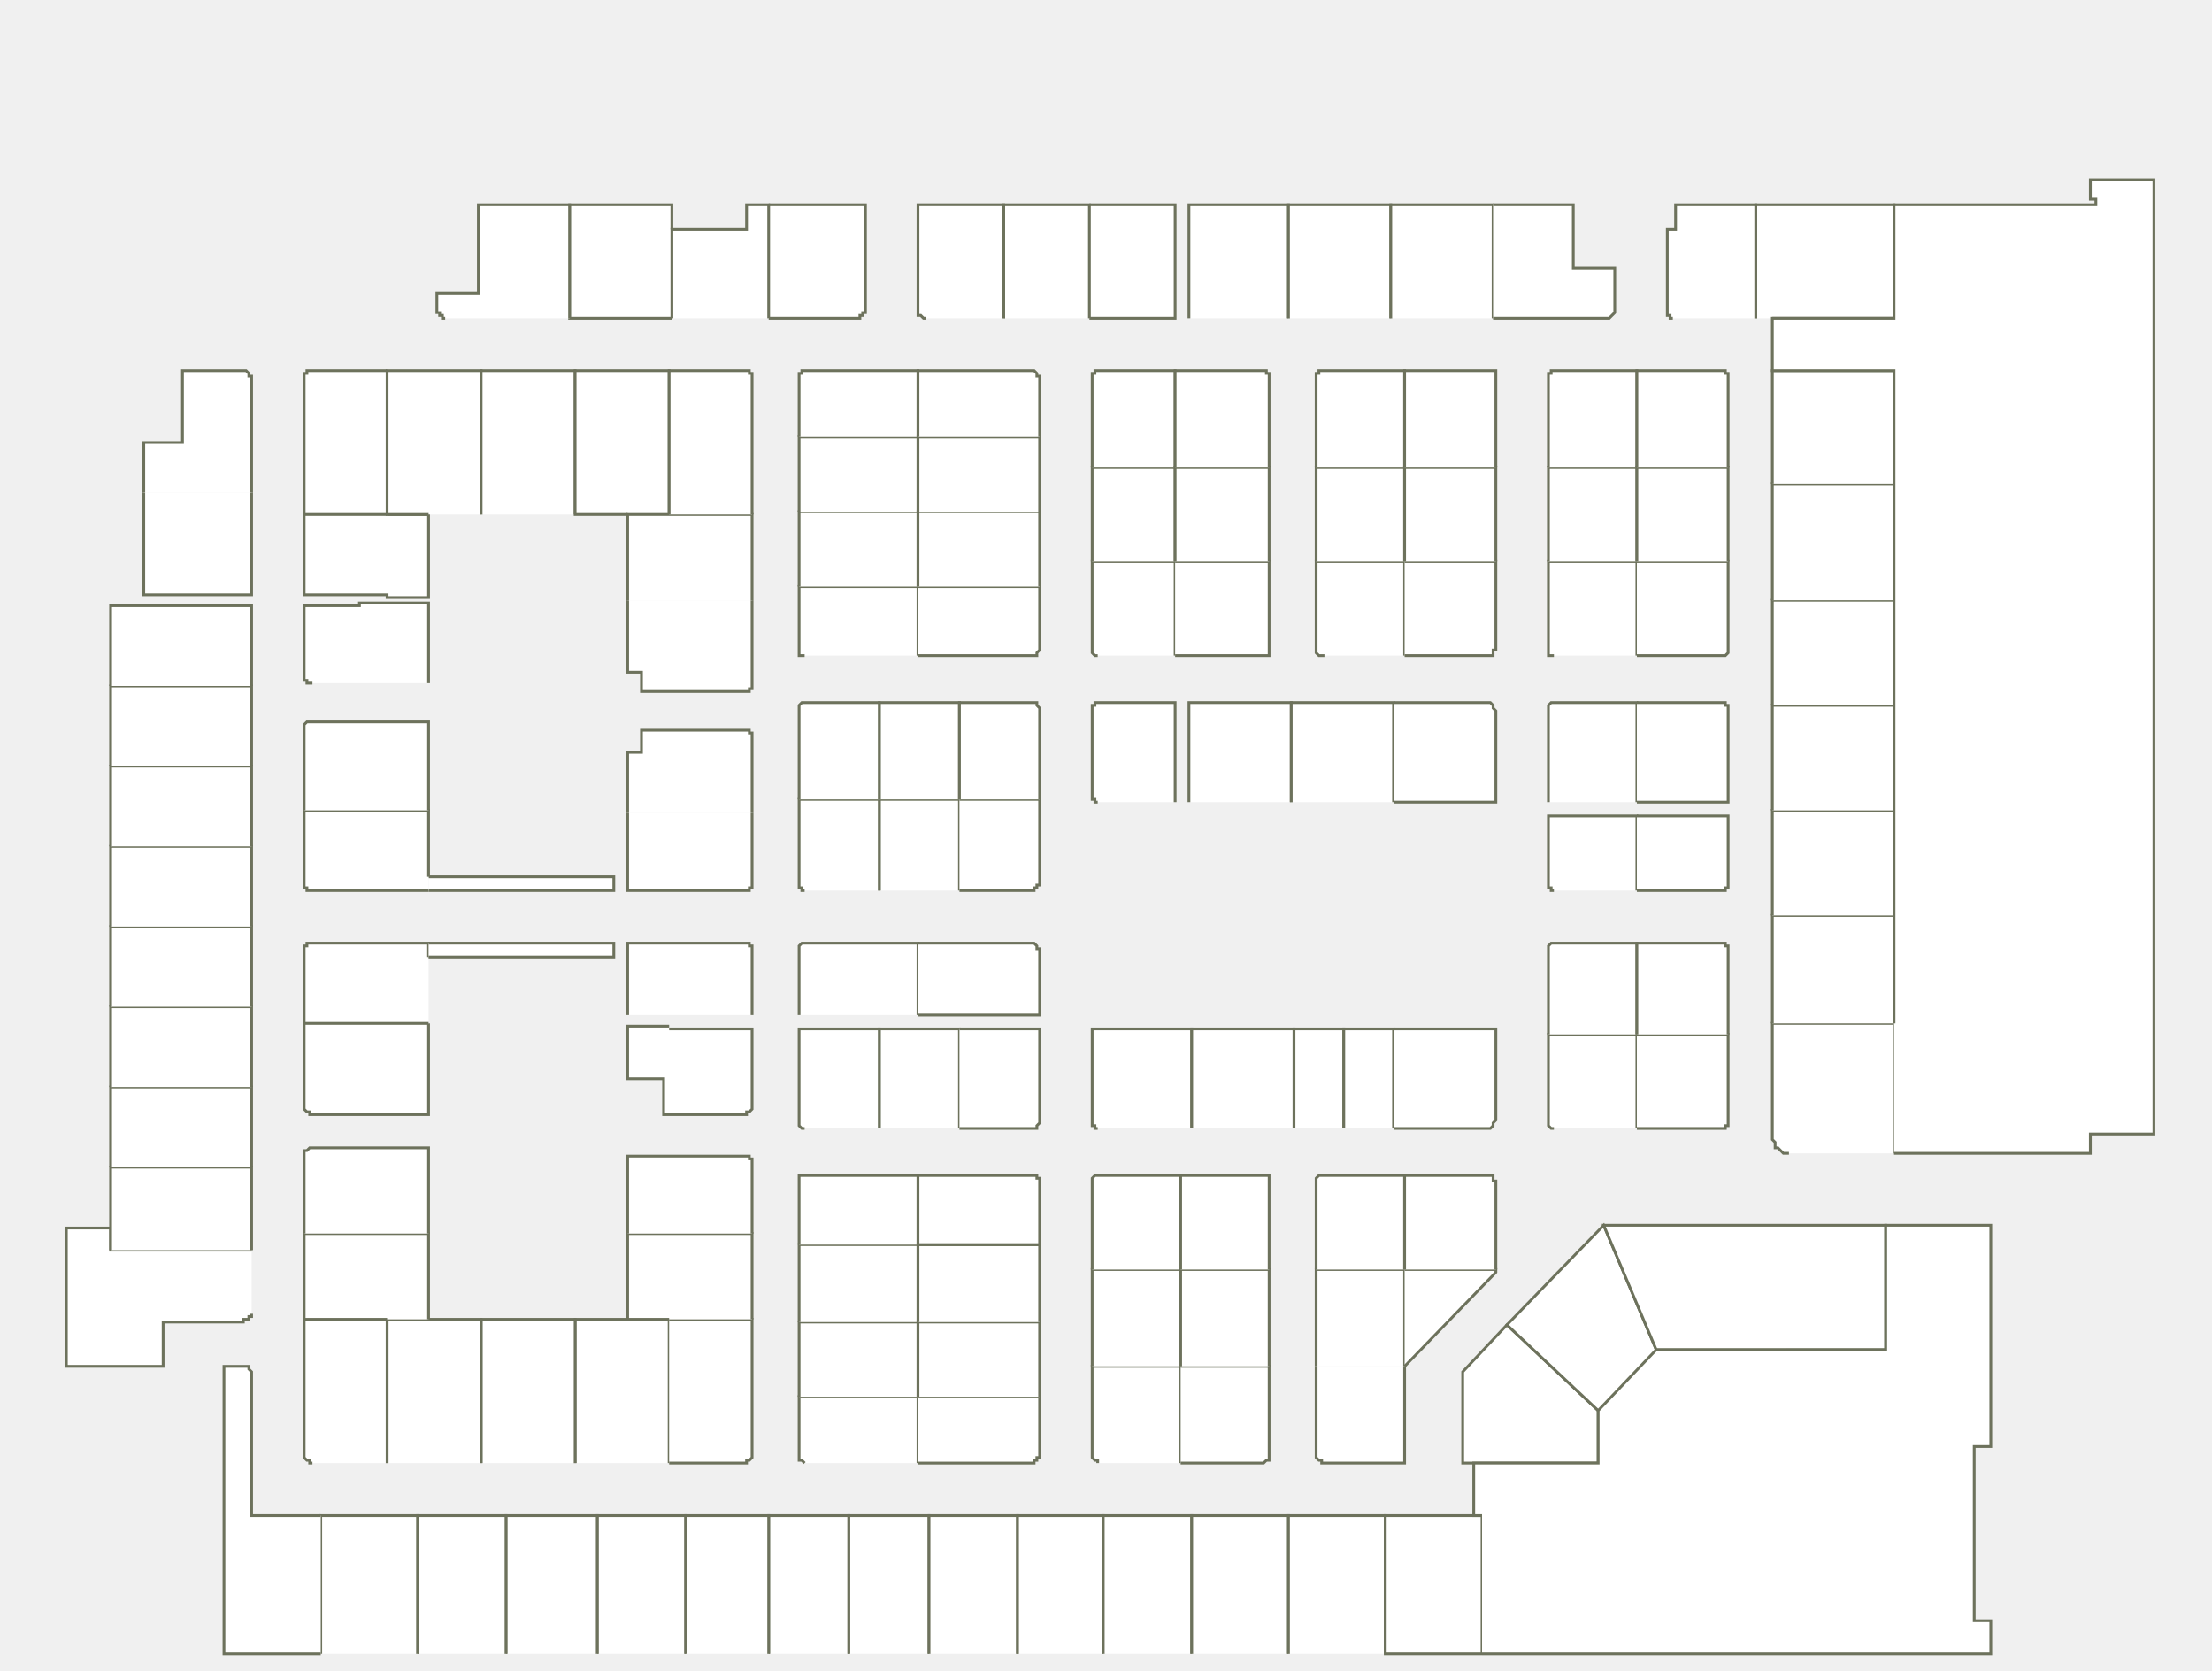
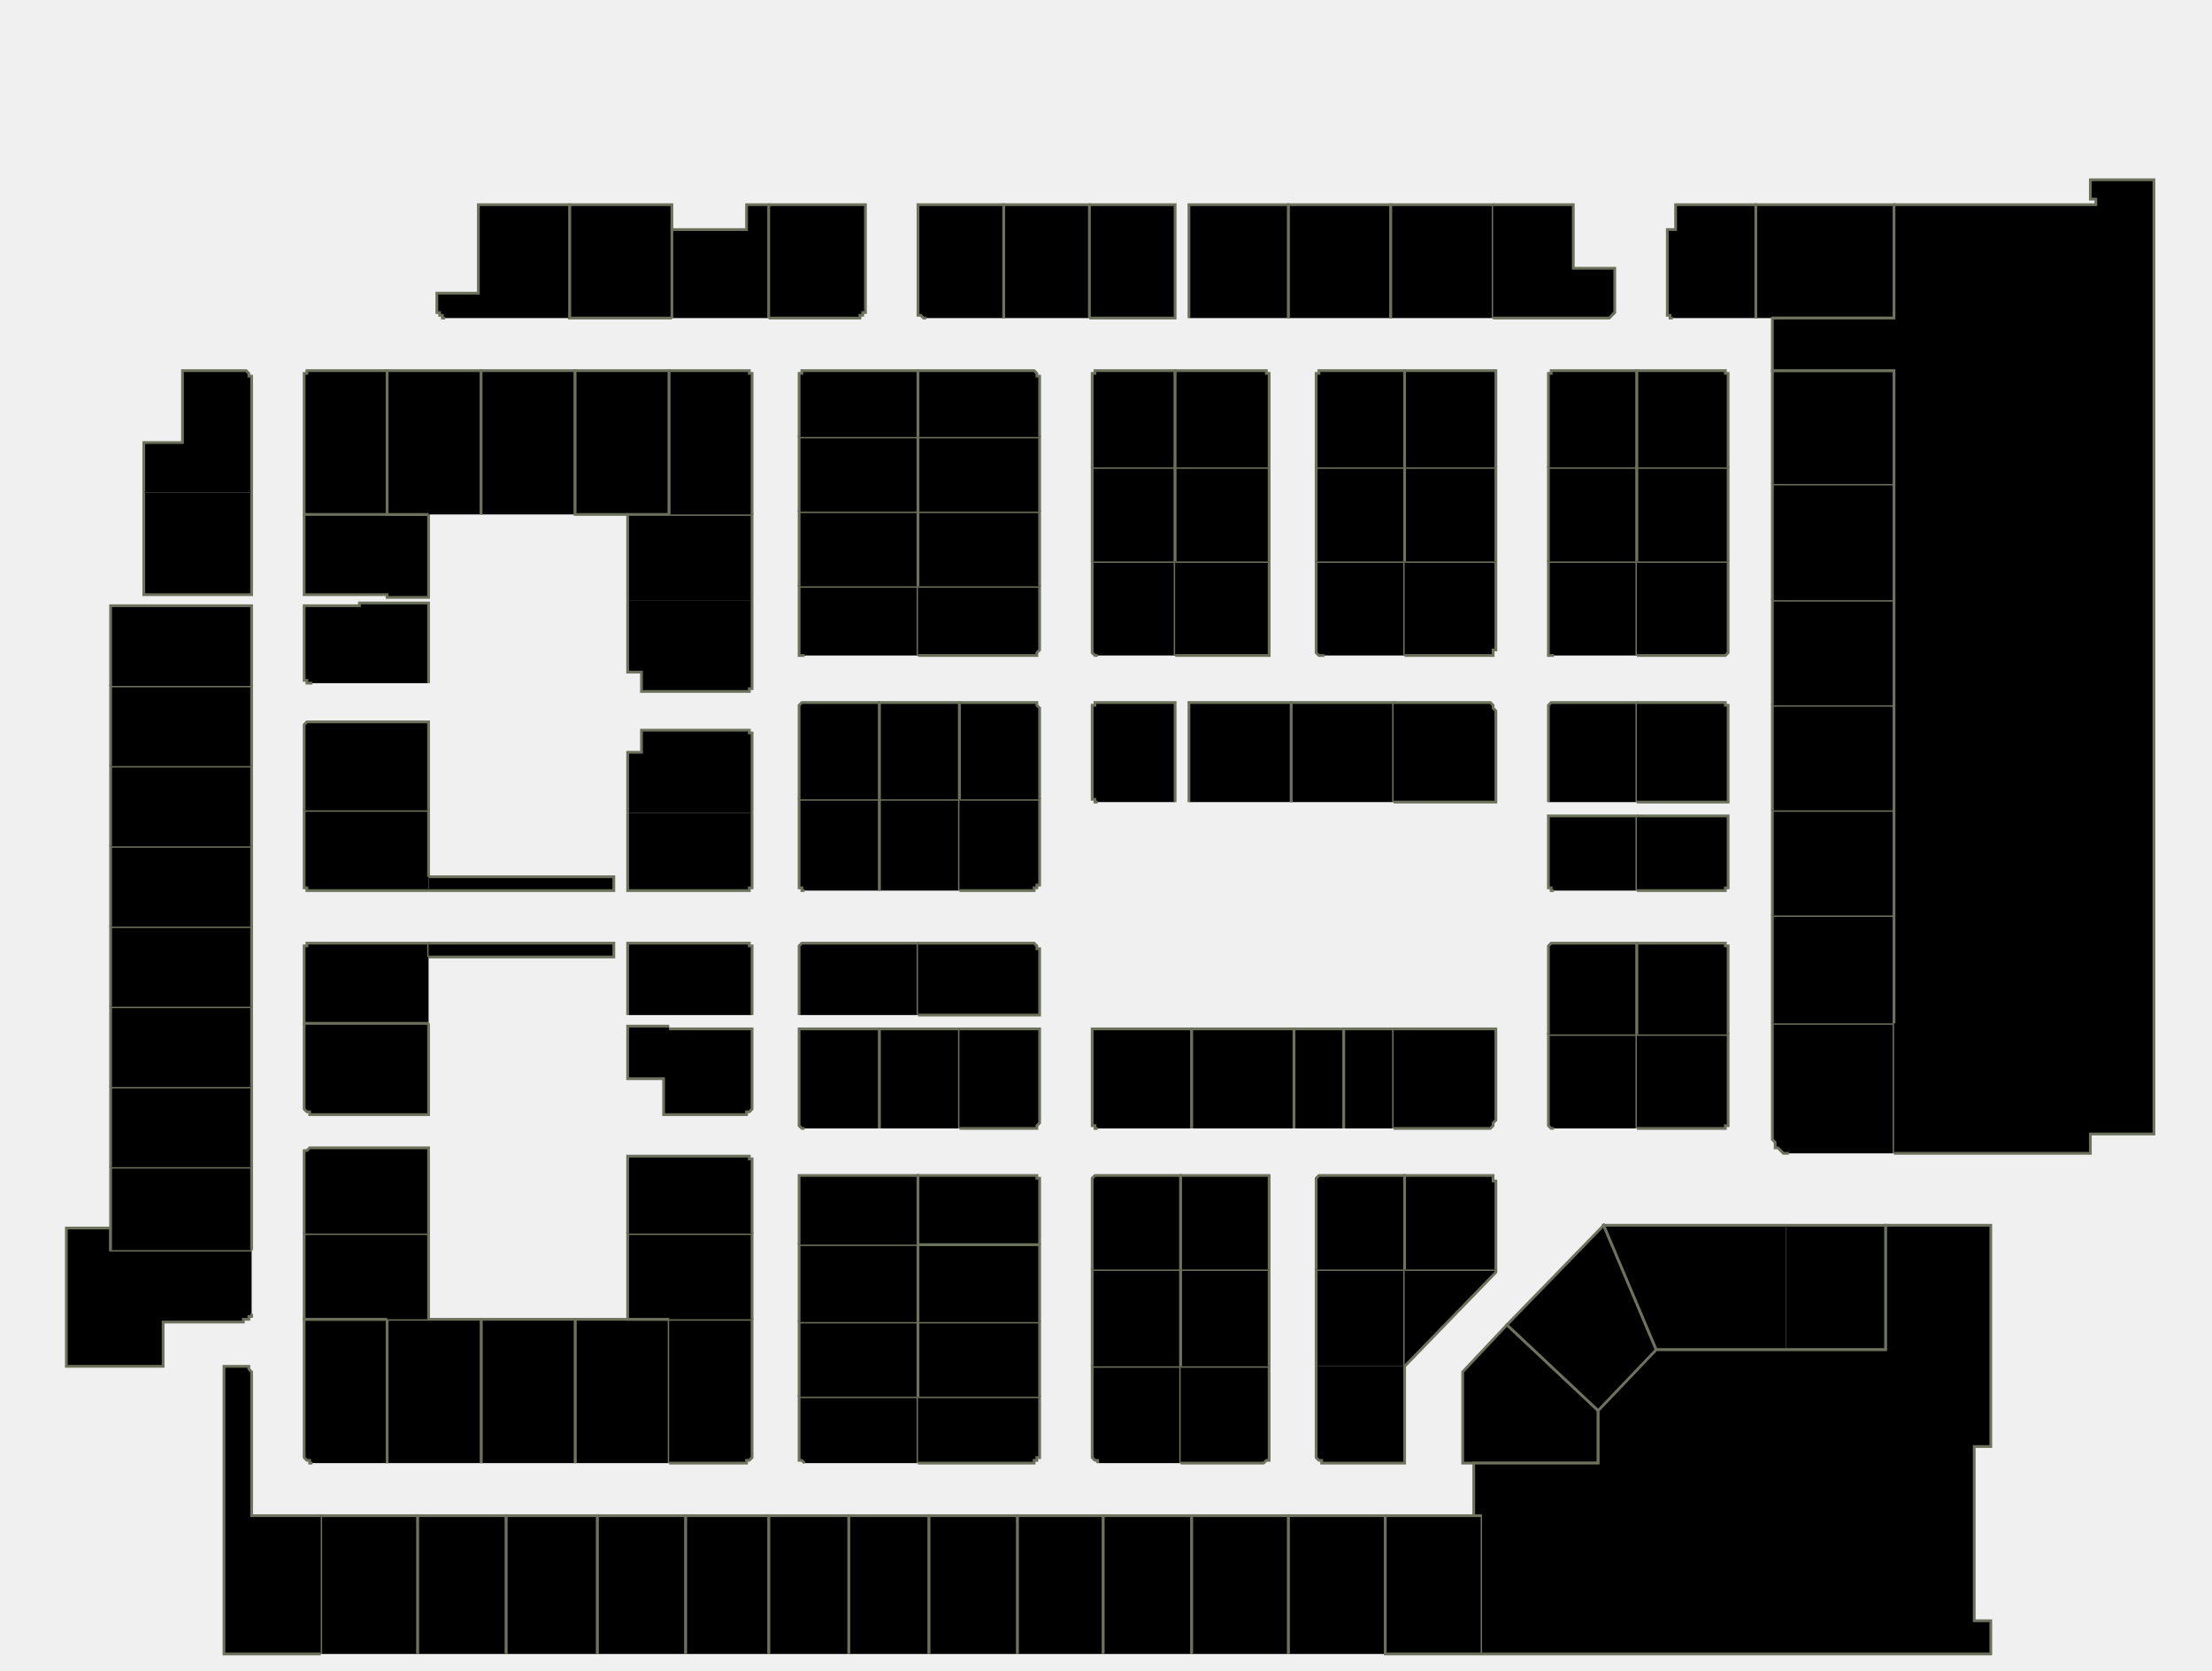
<svg xmlns="http://www.w3.org/2000/svg" baseProfile="full" height="604" version="1.1" width="800">
  <defs />
  <g id="4A01" stroke="red">
-     <polyline fill="#FFFFFF" points="216,598 216,548 248,548 248,598" stroke="#6d725c" />
+     <polyline points="216,598 216,548 248,548 248,598" stroke="#6d725c" />
  </g>
  <g id="4A02" stroke="red">
-     <polyline fill="#FFFFFF" points="208,529 208,477 227,477 242,477 242,529" stroke="#6d725c" />
+     <polyline points="208,529 208,477 227,477 242,477 242,529" stroke="#6d725c" />
  </g>
  <g id="4A03" stroke="red">
-     <polyline fill="#FFFFFF" points="183,598 183,548 216,548 216,598" stroke="#6d725c" />
+     <polyline points="183,598 183,548 216,548 216,598" stroke="#6d725c" />
  </g>
  <g id="4A04" stroke="red">
-     <polyline fill="#FFFFFF" points="174,529 174,477 208,477 208,529" stroke="#6d725c" />
+     <polyline points="174,529 174,477 208,477 208,529" stroke="#6d725c" />
  </g>
  <g id="4A05" stroke="red">
-     <polyline fill="#FFFFFF" points="151,598 151,548 183,548 183,598" stroke="#6d725c" />
+     <polyline points="151,598 151,548 183,548 183,598" stroke="#6d725c" />
  </g>
  <g id="4A06" stroke="red">
-     <polyline fill="#FFFFFF" points="140,529 140,477 155,477 174,477 174,529" stroke="#6d725c" />
+     <polyline points="140,529 140,477 155,477 174,477 174,529" stroke="#6d725c" />
  </g>
  <g id="4A07" stroke="red">
-     <polyline fill="#FFFFFF" points="116,598 116,548 151,548 151,598" stroke="#6d725c" />
+     <polyline points="116,598 116,548 151,548 151,598" stroke="#6d725c" />
  </g>
  <g id="4A08" stroke="red">
-     <polyline fill="#FFFFFF" points="113,529 112,529 112,528 111,528 111,528 111,528 110,527 110,527 110,527 110,526 110,526 110,477 140,477 140,529" stroke="#6d725c" />
+     <polyline points="113,529 112,529 112,528 111,528 111,528 111,528 110,527 110,527 110,527 110,526 110,526 110,477 140,477 140,529" stroke="#6d725c" />
  </g>
  <g id="4A09" stroke="red">
-     <polyline fill="#FFFFFF" points="116,598 81,598 81,494 88,494 88,494 89,494 89,494 90,494 90,495 90,495 90,495 91,496 91,496 91,497 91,548 116,548" stroke="#6d725c" />
+     <polyline points="116,598 81,598 81,494 88,494 88,494 89,494 89,494 90,494 90,495 90,495 90,495 91,496 91,496 91,497 91,548 116,548" stroke="#6d725c" />
  </g>
  <g id="4A10" stroke="red">
-     <polyline fill="#FFFFFF" points="140,477 110,477 110,446 155,446 155,477" stroke="#6d725c" />
+     <polyline points="140,477 110,477 110,446 155,446 155,477" stroke="#6d725c" />
  </g>
  <g id="4A11" stroke="red">
-     <polyline fill="#FFFFFF" points="91,475 91,475 91,476 90,476 90,476 90,477 90,477 89,477 89,477 88,477 88,478 59,478 59,494 48,494 24,494 24,444 40,444 40,452 91,452" stroke="#6d725c" />
+     <polyline points="91,475 91,475 91,476 90,476 90,476 90,477 90,477 89,477 89,477 88,477 88,478 59,478 59,494 48,494 24,494 24,444 40,444 40,452 91,452" stroke="#6d725c" />
  </g>
  <g id="4A12" stroke="red">
-     <polyline fill="#FFFFFF" points="110,446 110,418 110,418 110,417 110,417 110,416 111,416 111,416 111,416 112,415 112,415 113,415 155,415 155,446" stroke="#6d725c" />
+     <polyline points="110,446 110,418 110,418 110,417 110,417 110,416 111,416 111,416 111,416 112,415 112,415 113,415 155,415 155,446" stroke="#6d725c" />
  </g>
  <g id="4A13" stroke="red">
-     <polyline fill="#FFFFFF" points="40,452 40,444 40,422 91,422 91,452" stroke="#6d725c" />
+     <polyline points="40,452 40,444 40,422 91,422 91,452" stroke="#6d725c" />
  </g>
  <g id="4A14" stroke="red">
-     <polyline fill="#FFFFFF" points="155,370 155,403 113,403 112,403 112,402 111,402 111,402 111,402 110,401 110,401 110,401 110,400 110,400 110,370" stroke="#6d725c" />
+     <polyline points="155,370 155,403 113,403 112,403 112,402 111,402 111,402 111,402 110,401 110,401 110,401 110,400 110,400 110,370" stroke="#6d725c" />
  </g>
  <g id="4A15" stroke="red">
-     <polyline fill="#FFFFFF" points="40,422 40,393 91,393 91,422" stroke="#6d725c" />
+     <polyline points="40,422 40,393 91,393 91,422" stroke="#6d725c" />
  </g>
  <g id="4A16" stroke="red">
-     <polyline fill="#FFFFFF" points="155,370 110,370 110,344 110,343 110,343 110,342 110,342 111,342 111,341 111,341 112,341 112,341 113,341 155,341 155,346" stroke="#6d725c" />
+     <polyline points="155,370 110,370 110,344 110,343 110,343 110,342 110,342 111,342 111,341 111,341 112,341 112,341 113,341 155,341 155,346" stroke="#6d725c" />
  </g>
  <g id="4A17" stroke="red">
-     <polyline fill="#FFFFFF" points="40,393 40,364 91,364 91,393" stroke="#6d725c" />
+     <polyline points="40,393 40,364 91,364 91,393" stroke="#6d725c" />
  </g>
  <g id="4A18" stroke="red">
-     <polyline fill="#FFFFFF" points="155,341 222,341 222,346 155,346" stroke="#6d725c" />
+     <polyline points="155,341 222,341 222,346 155,346" stroke="#6d725c" />
  </g>
  <g id="4A19" stroke="red">
-     <polyline fill="#FFFFFF" points="40,364 40,335 91,335 91,364" stroke="#6d725c" />
+     <polyline points="40,364 40,335 91,335 91,364" stroke="#6d725c" />
  </g>
  <g id="4A20" stroke="red">
-     <polyline fill="#FFFFFF" points="155,317 222,317 222,322 155,322" stroke="#6d725c" />
+     <polyline points="155,317 222,317 222,322 155,322" stroke="#6d725c" />
  </g>
  <g id="4A21" stroke="red">
-     <polyline fill="#FFFFFF" points="40,335 40,306 91,306 91,335" stroke="#6d725c" />
+     <polyline points="40,335 40,306 91,306 91,335" stroke="#6d725c" />
  </g>
  <g id="4A22" stroke="red">
-     <polyline fill="#FFFFFF" points="155,322 113,322 112,322 112,322 111,322 111,321 111,321 110,321 110,320 110,320 110,320 110,319 110,293 155,293 155,317" stroke="#6d725c" />
+     <polyline points="155,322 113,322 112,322 112,322 111,322 111,321 111,321 110,321 110,320 110,320 110,320 110,319 110,293 155,293 155,317" stroke="#6d725c" />
  </g>
  <g id="4A23" stroke="red">
-     <polyline fill="#FFFFFF" points="40,306 40,277 91,277 91,306" stroke="#6d725c" />
+     <polyline points="40,306 40,277 91,277 91,306" stroke="#6d725c" />
  </g>
  <g id="4A24" stroke="red">
-     <polyline fill="#FFFFFF" points="110,293 110,263 110,263 110,263 110,262 110,262 111,261 111,261 111,261 112,261 112,261 113,261 155,261 155,293" stroke="#6d725c" />
+     <polyline points="110,293 110,263 110,263 110,263 110,262 110,262 111,261 111,261 111,261 112,261 112,261 113,261 155,261 155,293" stroke="#6d725c" />
  </g>
  <g id="4A25" stroke="red">
-     <polyline fill="#FFFFFF" points="40,277 40,248 91,248 91,277" stroke="#6d725c" />
+     <polyline points="40,277 40,248 91,248 91,277" stroke="#6d725c" />
  </g>
  <g id="4A26" stroke="red">
-     <polyline fill="#FFFFFF" points="113,247 112,247 112,247 111,247 111,246 111,246 110,246 110,246 110,245 110,245 110,244 110,219 130,219 130,218 155,218 155,247" stroke="#6d725c" />
+     <polyline points="113,247 112,247 112,247 111,247 111,246 111,246 110,246 110,246 110,245 110,245 110,244 110,219 130,219 130,218 155,218 155,247" stroke="#6d725c" />
  </g>
  <g id="4A27" stroke="red">
-     <polyline fill="#FFFFFF" points="40,248 40,219 91,219 91,248" stroke="#6d725c" />
+     <polyline points="40,248 40,219 91,219 91,248" stroke="#6d725c" />
  </g>
  <g id="4A28" stroke="red">
-     <polyline fill="#FFFFFF" points="140,186 155,186 155,216 140,216 140,215 110,215 110,186" stroke="#6d725c" />
+     <polyline points="140,186 155,186 155,216 140,216 140,215 110,215 110,186" stroke="#6d725c" />
  </g>
  <g id="4A29" stroke="red">
-     <polyline fill="#FFFFFF" points="91,178 91,215 52,215 52,178" stroke="#6d725c" />
+     <polyline points="91,178 91,215 52,215 52,178" stroke="#6d725c" />
  </g>
  <g id="4A30" stroke="red">
-     <polyline fill="#FFFFFF" points="140,186 110,186 110,137 110,136 110,136 110,136 110,135 111,135 111,135 111,134 112,134 112,134 113,134 140,134 140,134" stroke="#6d725c" />
+     <polyline points="140,186 110,186 110,137 110,136 110,136 110,136 110,135 111,135 111,135 111,134 112,134 112,134 113,134 140,134 140,134" stroke="#6d725c" />
  </g>
  <g id="4A31" stroke="red">
-     <polyline fill="#FFFFFF" points="52,178 52,160 66,160 66,134 88,134 88,134 89,134 89,134 90,135 90,135 90,135 90,136 91,136 91,136 91,137 91,178" stroke="#6d725c" />
+     <polyline points="52,178 52,160 66,160 66,134 88,134 88,134 89,134 89,134 90,135 90,135 90,135 90,136 91,136 91,136 91,137 91,178" stroke="#6d725c" />
  </g>
  <g id="4A32" stroke="red">
-     <polyline fill="#FFFFFF" points="155,186 140,186 140,134 174,134 174,186" stroke="#6d725c" />
+     <polyline points="155,186 140,186 140,134 174,134 174,186" stroke="#6d725c" />
  </g>
  <g id="4A34" stroke="red">
-     <polyline fill="#FFFFFF" points="174,186 174,134 208,134 208,186" stroke="#6d725c" />
+     <polyline points="174,186 174,134 208,134 208,186" stroke="#6d725c" />
  </g>
  <g id="4A36" stroke="red">
-     <polyline fill="#FFFFFF" points="227,186 208,186 208,134 242,134 242,186" stroke="#6d725c" />
+     <polyline points="227,186 208,186 208,134 242,134 242,186" stroke="#6d725c" />
  </g>
  <g id="4A38" stroke="red">
-     <polyline fill="#FFFFFF" points="243,115 206,115 206,74 243,74 243,83" stroke="#6d725c" />
+     <polyline points="243,115 206,115 206,74 243,74 243,83" stroke="#6d725c" />
  </g>
  <g id="4A40" stroke="red">
-     <polyline fill="#FFFFFF" points="161,115 161,115 160,115 160,115 160,114 159,114 159,114 159,114 159,113 158,113 158,112 158,106 173,106 173,74 206,74 206,115" stroke="#6d725c" />
+     <polyline points="161,115 161,115 160,115 160,115 160,114 159,114 159,114 159,114 159,113 158,113 158,112 158,106 173,106 173,74 206,74 206,115" stroke="#6d725c" />
  </g>
  <g id="4B01" stroke="red">
-     <polyline fill="#FFFFFF" points="278,598 278,548 307,548 307,598" stroke="#6d725c" />
+     <polyline points="278,598 278,548 307,548 307,598" stroke="#6d725c" />
  </g>
  <g id="4B02" stroke="red">
-     <polyline fill="#FFFFFF" points="307,598 307,548 336,548 336,598" stroke="#6d725c" />
+     <polyline points="307,598 307,548 336,548 336,598" stroke="#6d725c" />
  </g>
  <g id="4B03" stroke="red">
-     <polyline fill="#FFFFFF" points="248,598 248,548 278,548 278,598" stroke="#6d725c" />
+     <polyline points="248,598 248,548 278,548 278,598" stroke="#6d725c" />
  </g>
  <g id="4B04" stroke="red">
-     <polyline fill="#FFFFFF" points="291,529 291,529 290,528 290,528 290,528 289,528 289,527 289,527 289,527 289,526 289,526 289,505 332,505 332,529" stroke="#6d725c" />
+     <polyline points="291,529 291,529 290,528 290,528 290,528 289,528 289,527 289,527 289,527 289,526 289,526 289,505 332,505 332,529" stroke="#6d725c" />
  </g>
  <g id="4B05" stroke="red">
-     <polyline fill="#FFFFFF" points="242,477 272,477 272,526 272,526 272,527 272,527 272,527 271,528 271,528 271,528 270,528 270,529 269,529 242,529" stroke="#6d725c" />
+     <polyline points="242,477 272,477 272,526 272,526 272,527 272,527 272,527 271,528 271,528 271,528 270,528 270,529 269,529 242,529" stroke="#6d725c" />
  </g>
  <g id="4B06" stroke="red">
-     <polyline fill="#FFFFFF" points="289,505 289,478 332,478 332,505" stroke="#6d725c" />
+     <polyline points="289,505 289,478 332,478 332,505" stroke="#6d725c" />
  </g>
  <g id="4B07" stroke="red">
-     <polyline fill="#FFFFFF" points="242,477 227,477 227,446 272,446 272,477" stroke="#6d725c" />
+     <polyline points="242,477 227,477 227,446 272,446 272,477" stroke="#6d725c" />
  </g>
  <g id="4B08" stroke="red">
-     <polyline fill="#FFFFFF" points="289,478 289,450 332,450 332,478" stroke="#6d725c" />
+     <polyline points="289,478 289,450 332,450 332,478" stroke="#6d725c" />
  </g>
  <g id="4B09" stroke="red">
-     <polyline fill="#FFFFFF" points="227,446 227,418 269,418 270,418 270,418 271,418 271,418 271,419 272,419 272,419 272,420 272,420 272,420 272,446" stroke="#6d725c" />
+     <polyline points="227,446 227,418 269,418 270,418 270,418 271,418 271,418 271,419 272,419 272,419 272,420 272,420 272,420 272,446" stroke="#6d725c" />
  </g>
  <g id="4B10" stroke="red">
-     <polyline fill="#FFFFFF" points="289,450 289,427 289,427 289,426 289,426 289,426 289,425 290,425 290,425 290,425 291,425 291,425 332,425 332,450" stroke="#6d725c" />
+     <polyline points="289,450 289,427 289,427 289,426 289,426 289,426 289,425 290,425 290,425 290,425 291,425 291,425 332,425 332,450" stroke="#6d725c" />
  </g>
  <g id="4B12" stroke="red">
-     <polyline fill="#FFFFFF" points="318,408 318,372 347,372 347,408" stroke="#6d725c" />
+     <polyline points="318,408 318,372 347,372 347,408" stroke="#6d725c" />
  </g>
  <g id="4B13" stroke="red">
-     <polyline fill="#FFFFFF" points="242,372 272,372 272,400 272,400 272,401 272,401 272,401 271,402 271,402 271,402 270,402 270,403 269,403 240,403 240,390 227,390 227,371 242,371" stroke="#6d725c" />
+     <polyline points="242,372 272,372 272,400 272,400 272,401 272,401 272,401 271,402 271,402 271,402 270,402 270,403 269,403 240,403 240,390 227,390 227,371 242,371" stroke="#6d725c" />
  </g>
  <g id="4B14" stroke="red">
-     <polyline fill="#FFFFFF" points="291,408 291,408 290,408 290,408 290,408 289,407 289,407 289,407 289,406 289,406 289,405 289,372 318,372 318,408" stroke="#6d725c" />
+     <polyline points="291,408 291,408 290,408 290,408 290,408 289,407 289,407 289,407 289,406 289,406 289,405 289,372 318,372 318,408" stroke="#6d725c" />
  </g>
  <g id="4B15" stroke="red">
-     <polyline fill="#FFFFFF" points="227,367 227,341 269,341 270,341 270,341 271,341 271,341 271,342 272,342 272,342 272,343 272,343 272,344 272,367" stroke="#6d725c" />
+     <polyline points="227,367 227,341 269,341 270,341 270,341 271,341 271,341 271,342 272,342 272,342 272,343 272,343 272,344 272,367" stroke="#6d725c" />
  </g>
  <g id="4B16" stroke="red">
-     <polyline fill="#FFFFFF" points="289,367 289,344 289,343 289,343 289,342 289,342 289,342 290,341 290,341 290,341 291,341 291,341 332,341 332,367" stroke="#6d725c" />
+     <polyline points="289,367 289,344 289,343 289,343 289,342 289,342 289,342 290,341 290,341 290,341 291,341 291,341 332,341 332,367" stroke="#6d725c" />
  </g>
  <g id="4B18" stroke="red">
-     <polyline fill="#FFFFFF" points="318,322 318,289 347,289 347,322" stroke="#6d725c" />
+     <polyline points="318,322 318,289 347,289 347,322" stroke="#6d725c" />
  </g>
  <g id="4B19" stroke="red">
-     <polyline fill="#FFFFFF" points="272,294 272,319 272,320 272,320 272,320 272,321 271,321 271,321 271,322 270,322 270,322 269,322 227,322 227,294" stroke="#6d725c" />
+     <polyline points="272,294 272,319 272,320 272,320 272,320 272,321 271,321 271,321 271,322 270,322 270,322 269,322 227,322 227,294" stroke="#6d725c" />
  </g>
  <g id="4B20" stroke="red">
-     <polyline fill="#FFFFFF" points="291,322 291,322 290,322 290,322 290,321 289,321 289,321 289,320 289,320 289,320 289,319 289,289 318,289 318,322" stroke="#6d725c" />
+     <polyline points="291,322 291,322 290,322 290,322 290,321 289,321 289,321 289,320 289,320 289,320 289,319 289,289 318,289 318,322" stroke="#6d725c" />
  </g>
  <g id="4B22" stroke="red">
-     <polyline fill="#FFFFFF" points="318,289 318,254 347,254 347,289" stroke="#6d725c" />
+     <polyline points="318,289 318,254 347,254 347,289" stroke="#6d725c" />
  </g>
  <g id="4B23" stroke="red">
-     <polyline fill="#FFFFFF" points="227,294 227,272 232,272 232,264 269,264 270,264 270,264 271,264 271,264 271,265 272,265 272,265 272,266 272,266 272,267 272,294" stroke="#6d725c" />
+     <polyline points="227,294 227,272 232,272 232,264 269,264 270,264 270,264 271,264 271,264 271,265 272,265 272,265 272,266 272,266 272,267 272,294" stroke="#6d725c" />
  </g>
  <g id="4B24" stroke="red">
-     <polyline fill="#FFFFFF" points="289,289 289,257 289,256 289,256 289,255 289,255 289,255 290,254 290,254 290,254 291,254 291,254 318,254 318,289" stroke="#6d725c" />
+     <polyline points="289,289 289,257 289,256 289,256 289,255 289,255 289,255 290,254 290,254 290,254 291,254 291,254 318,254 318,289" stroke="#6d725c" />
  </g>
  <g id="4B25" stroke="red">
-     <polyline fill="#FFFFFF" points="272,217 272,248 272,248 272,248 272,249 272,249 271,249 271,250 271,250 270,250 270,250 269,250 232,250 232,243 227,243 227,217" stroke="#6d725c" />
+     <polyline points="272,217 272,248 272,248 272,248 272,249 272,249 271,249 271,250 271,250 270,250 270,250 269,250 232,250 232,243 227,243 227,217" stroke="#6d725c" />
  </g>
  <g id="4B26" stroke="red">
-     <polyline fill="#FFFFFF" points="291,237 291,237 290,237 290,237 290,237 289,237 289,236 289,236 289,236 289,235 289,235 289,212 332,212 332,237" stroke="#6d725c" />
+     <polyline points="291,237 291,237 290,237 290,237 290,237 289,237 289,236 289,236 289,236 289,235 289,235 289,212 332,212 332,237" stroke="#6d725c" />
  </g>
  <g id="4B27" stroke="red">
-     <polyline fill="#FFFFFF" points="227,217 227,186 242,186 272,186 272,217" stroke="#6d725c" />
+     <polyline points="227,217 227,186 242,186 272,186 272,217" stroke="#6d725c" />
  </g>
  <g id="4B28" stroke="red">
-     <polyline fill="#FFFFFF" points="289,212 289,185 332,185 332,212" stroke="#6d725c" />
+     <polyline points="289,212 289,185 332,185 332,212" stroke="#6d725c" />
  </g>
  <g id="4B29" stroke="red">
-     <polyline fill="#FFFFFF" points="242,186 242,134 242,134 269,134 270,134 270,134 271,134 271,135 271,135 272,135 272,136 272,136 272,136 272,137 272,186" stroke="#6d725c" />
+     <polyline points="242,186 242,134 242,134 269,134 270,134 270,134 271,134 271,135 271,135 272,135 272,136 272,136 272,136 272,137 272,186" stroke="#6d725c" />
  </g>
  <g id="4B30" stroke="red">
-     <polyline fill="#FFFFFF" points="289,185 289,158 332,158 332,185" stroke="#6d725c" />
+     <polyline points="289,185 289,158 332,158 332,185" stroke="#6d725c" />
  </g>
  <g id="4B31" stroke="red">
-     <polyline fill="#FFFFFF" points="278,74 313,74 313,112 313,113 312,113 312,114 312,114 312,114 311,114 311,115 311,115 310,115 310,115 278,115" stroke="#6d725c" />
+     <polyline points="278,74 313,74 313,112 313,113 312,113 312,114 312,114 312,114 311,114 311,115 311,115 310,115 310,115 278,115" stroke="#6d725c" />
  </g>
  <g id="4B32" stroke="red">
-     <polyline fill="#FFFFFF" points="289,158 289,137 289,136 289,136 289,136 289,135 289,135 290,135 290,134 290,134 291,134 291,134 332,134 332,158" stroke="#6d725c" />
+     <polyline points="289,158 289,137 289,136 289,136 289,136 289,135 289,135 290,135 290,134 290,134 291,134 291,134 332,134 332,158" stroke="#6d725c" />
  </g>
  <g id="4B33" stroke="red">
-     <polyline fill="#FFFFFF" points="243,115 243,83 270,83 270,74 278,74 278,115" stroke="#6d725c" />
+     <polyline points="243,115 243,83 270,83 270,74 278,74 278,115" stroke="#6d725c" />
  </g>
  <g id="4C01" stroke="red">
-     <polyline fill="#FFFFFF" points="336,598 336,548 368,548 368,598" stroke="#6d725c" />
+     <polyline points="336,598 336,548 368,548 368,598" stroke="#6d725c" />
  </g>
  <g id="4C02" stroke="red">
-     <polyline fill="#FFFFFF" points="368,598 368,548 399,548 399,598" stroke="#6d725c" />
+     <polyline points="368,598 368,548 399,548 399,598" stroke="#6d725c" />
  </g>
  <g id="4C03" stroke="red">
-     <polyline fill="#FFFFFF" points="332,505 376,505 376,526 376,526 376,527 375,527 375,528 375,528 374,528 374,528 374,529 373,529 373,529 332,529" stroke="#6d725c" />
+     <polyline points="332,505 376,505 376,526 376,526 376,527 375,527 375,528 375,528 374,528 374,528 374,529 373,529 373,529 332,529" stroke="#6d725c" />
  </g>
  <g id="4C04" stroke="red">
-     <polyline fill="#FFFFFF" points="399,598 399,548 431,548 431,598" stroke="#6d725c" />
+     <polyline points="399,598 399,548 431,548 431,598" stroke="#6d725c" />
  </g>
  <g id="4C05" stroke="red">
-     <polyline fill="#FFFFFF" points="332,505 332,478 376,478 376,505" stroke="#6d725c" />
+     <polyline points="332,505 332,478 376,478 376,505" stroke="#6d725c" />
  </g>
  <g id="4C06" stroke="red">
-     <polyline fill="#FFFFFF" points="397,529 397,529 397,528 396,528 396,528 396,528 395,527 395,527 395,527 395,526 395,526 395,494 427,494 427,529" stroke="#6d725c" />
+     <polyline points="397,529 397,529 397,528 396,528 396,528 396,528 395,527 395,527 395,527 395,526 395,526 395,494 427,494 427,529" stroke="#6d725c" />
  </g>
  <g id="4C07" stroke="red">
-     <polyline fill="#FFFFFF" points="332,478 332,450 376,450 376,478" stroke="#6d725c" />
+     <polyline points="332,478 332,450 376,450 376,478" stroke="#6d725c" />
  </g>
  <g id="4C08" stroke="red">
-     <polyline fill="#FFFFFF" points="395,494 395,459 427,459 427,494" stroke="#6d725c" />
+     <polyline points="395,494 395,459 427,459 427,494" stroke="#6d725c" />
  </g>
  <g id="4C09" stroke="red">
-     <polyline fill="#FFFFFF" points="376,450 332,450 332,425 373,425 373,425 374,425 374,425 375,425 375,425 375,426 375,426 376,426 376,427 376,427 376,450 376,450" stroke="#6d725c" />
+     <polyline points="376,450 332,450 332,425 373,425 373,425 374,425 374,425 375,425 375,425 375,426 375,426 376,426 376,427 376,427 376,450 376,450" stroke="#6d725c" />
  </g>
  <g id="4C10" stroke="red">
-     <polyline fill="#FFFFFF" points="395,459 395,427 395,427 395,426 395,426 395,426 396,425 396,425 396,425 397,425 397,425 397,425 427,425 427,459" stroke="#6d725c" />
+     <polyline points="395,459 395,427 395,427 395,426 395,426 395,426 396,425 396,425 396,425 397,425 397,425 397,425 427,425 427,459" stroke="#6d725c" />
  </g>
  <g id="4C11" stroke="red">
-     <polyline fill="#FFFFFF" points="347,372 376,372 376,405 376,406 376,406 375,407 375,407 375,407 375,408 374,408 374,408 373,408 373,408 347,408" stroke="#6d725c" />
+     <polyline points="347,372 376,372 376,405 376,406 376,406 375,407 375,407 375,407 375,408 374,408 374,408 373,408 373,408 347,408" stroke="#6d725c" />
  </g>
  <g id="4C12" stroke="red">
-     <polyline fill="#FFFFFF" points="397,408 397,408 397,408 396,408 396,408 396,407 395,407 395,407 395,406 395,406 395,405 395,372 431,372 431,408" stroke="#6d725c" />
+     <polyline points="397,408 397,408 397,408 396,408 396,408 396,407 395,407 395,407 395,406 395,406 395,405 395,372 431,372 431,408" stroke="#6d725c" />
  </g>
  <g id="4C13" stroke="red">
-     <polyline fill="#FFFFFF" points="332,341 373,341 373,341 374,341 374,341 374,341 375,342 375,342 375,343 376,343 376,343 376,344 376,367 332,367" stroke="#6d725c" />
+     <polyline points="332,341 373,341 373,341 374,341 374,341 374,341 375,342 375,342 375,343 376,343 376,343 376,344 376,367 332,367" stroke="#6d725c" />
  </g>
  <g id="4C15" stroke="red">
-     <polyline fill="#FFFFFF" points="347,289 376,289 376,319 376,319 376,320 375,320 375,321 375,321 375,321 374,321 374,322 374,322 373,322 347,322" stroke="#6d725c" />
+     <polyline points="347,289 376,289 376,319 376,319 376,320 375,320 375,321 375,321 375,321 374,321 374,322 374,322 373,322 347,322" stroke="#6d725c" />
  </g>
  <g id="4C16" stroke="red">
-     <polyline fill="#FFFFFF" points="397,290 397,290 397,290 396,290 396,290 396,289 395,289 395,289 395,288 395,288 395,287 395,257 395,256 395,256 395,255 395,255 396,255 396,254 396,254 397,254 397,254 397,254 425,254 425,290" stroke="#6d725c" />
+     <polyline points="397,290 397,290 397,290 396,290 396,290 396,289 395,289 395,289 395,288 395,288 395,287 395,257 395,256 395,256 395,255 395,255 396,255 396,254 396,254 397,254 397,254 397,254 425,254 425,290" stroke="#6d725c" />
  </g>
  <g id="4C17" stroke="red">
-     <polyline fill="#FFFFFF" points="347,289 347,254 373,254 373,254 374,254 374,254 375,254 375,255 375,255 375,255 376,256 376,256 376,257 376,289" stroke="#6d725c" />
+     <polyline points="347,289 347,254 373,254 373,254 374,254 374,254 375,254 375,255 375,255 375,255 376,256 376,256 376,257 376,289" stroke="#6d725c" />
  </g>
  <g id="4C18" stroke="red">
-     <polyline fill="#FFFFFF" points="397,237 397,237 397,237 396,237 396,237 396,237 395,236 395,236 395,236 395,235 395,235 395,203 425,203 425,237" stroke="#6d725c" />
+     <polyline points="397,237 397,237 397,237 396,237 396,237 396,237 395,236 395,236 395,236 395,235 395,235 395,203 425,203 425,237" stroke="#6d725c" />
  </g>
  <g id="4C19" stroke="red">
-     <polyline fill="#FFFFFF" points="332,212 376,212 376,235 376,235 375,236 375,236 375,236 375,237 374,237 374,237 374,237 373,237 373,237 332,237" stroke="#6d725c" />
+     <polyline points="332,212 376,212 376,235 376,235 375,236 375,236 375,236 375,237 374,237 374,237 374,237 373,237 373,237 332,237" stroke="#6d725c" />
  </g>
  <g id="4C20" stroke="red">
-     <polyline fill="#FFFFFF" points="395,203 395,169 425,169 425,203" stroke="#6d725c" />
+     <polyline points="395,203 395,169 425,169 425,203" stroke="#6d725c" />
  </g>
  <g id="4C21" stroke="red">
-     <polyline fill="#FFFFFF" points="332,212 332,185 376,185 376,212" stroke="#6d725c" />
+     <polyline points="332,212 332,185 376,185 376,212" stroke="#6d725c" />
  </g>
  <g id="4C22" stroke="red">
-     <polyline fill="#FFFFFF" points="395,169 395,137 395,136 395,136 395,136 395,135 396,135 396,135 396,134 397,134 397,134 397,134 425,134 425,169" stroke="#6d725c" />
+     <polyline points="395,169 395,137 395,136 395,136 395,136 395,135 396,135 396,135 396,134 397,134 397,134 397,134 425,134 425,169" stroke="#6d725c" />
  </g>
  <g id="4C23" stroke="red">
-     <polyline fill="#FFFFFF" points="332,185 332,158 376,158 376,185" stroke="#6d725c" />
+     <polyline points="332,185 332,158 376,158 376,185" stroke="#6d725c" />
  </g>
  <g id="4C24" stroke="red">
-     <polyline fill="#FFFFFF" points="394,74 425,74 425,115 394,115" stroke="#6d725c" />
+     <polyline points="394,74 425,74 425,115 394,115" stroke="#6d725c" />
  </g>
  <g id="4C25" stroke="red">
-     <polyline fill="#FFFFFF" points="332,158 332,134 373,134 373,134 374,134 374,134 375,135 375,135 375,135 375,136 376,136 376,136 376,137 376,158" stroke="#6d725c" />
+     <polyline points="332,158 332,134 373,134 373,134 374,134 374,134 375,135 375,135 375,135 375,136 376,136 376,136 376,137 376,158" stroke="#6d725c" />
  </g>
  <g id="4C26" stroke="red">
-     <polyline fill="#FFFFFF" points="363,115 363,74 394,74 394,115" stroke="#6d725c" />
+     <polyline points="363,115 363,74 394,74 394,115" stroke="#6d725c" />
  </g>
  <g id="4C27" stroke="red">
-     <polyline fill="#FFFFFF" points="335,115 334,115 334,115 334,115 333,114 333,114 333,114 332,114 332,113 332,113 332,112 332,74 363,74 363,115" stroke="#6d725c" />
+     <polyline points="335,115 334,115 334,115 334,115 333,114 333,114 333,114 332,114 332,113 332,113 332,112 332,74 363,74 363,115" stroke="#6d725c" />
  </g>
  <g id="4D01" stroke="red">
-     <polyline fill="#FFFFFF" points="431,598 431,548 466,548 466,598" stroke="#6d725c" />
+     <polyline points="431,598 431,548 466,548 466,598" stroke="#6d725c" />
  </g>
  <g id="4D02" stroke="red">
-     <polyline fill="#FFFFFF" points="466,598 466,548 501,548 501,598" stroke="#6d725c" />
+     <polyline points="466,598 466,548 501,548 501,598" stroke="#6d725c" />
  </g>
  <g id="4D03" stroke="red">
-     <polyline fill="#FFFFFF" points="427,494 459,494 459,526 459,526 459,527 459,527 459,527 459,528 458,528 458,528 458,528 457,529 457,529 427,529" stroke="#6d725c" />
+     <polyline points="427,494 459,494 459,526 459,526 459,527 459,527 459,527 459,528 458,528 458,528 458,528 457,529 457,529 427,529" stroke="#6d725c" />
  </g>
  <g id="4D04" stroke="red">
-     <polyline fill="#FFFFFF" points="508,494 508,529 479,529 478,529 478,528 477,528 477,528 477,528 476,527 476,527 476,527 476,526 476,526 476,494" stroke="#6d725c" />
+     <polyline points="508,494 508,529 479,529 478,529 478,528 477,528 477,528 477,528 476,527 476,527 476,527 476,526 476,526 476,494" stroke="#6d725c" />
  </g>
  <g id="4D05" stroke="red">
-     <polyline fill="#FFFFFF" points="427,494 427,459 459,459 459,494" stroke="#6d725c" />
+     <polyline points="427,494 427,459 459,459 459,494" stroke="#6d725c" />
  </g>
  <g id="4D06" stroke="red">
-     <polyline fill="#FFFFFF" points="476,494 476,459 508,459 508,494" stroke="#6d725c" />
+     <polyline points="476,494 476,459 508,459 508,494" stroke="#6d725c" />
  </g>
  <g id="4D07" stroke="red">
-     <polyline fill="#FFFFFF" points="427,459 427,425 457,425 457,425 458,425 458,425 458,425 459,425 459,426 459,426 459,426 459,427 459,427 459,459" stroke="#6d725c" />
+     <polyline points="427,459 427,425 457,425 457,425 458,425 458,425 458,425 459,425 459,426 459,426 459,426 459,427 459,427 459,459" stroke="#6d725c" />
  </g>
  <g id="4D08" stroke="red">
-     <polyline fill="#FFFFFF" points="476,459 476,427 476,427 476,426 476,426 476,426 477,425 477,425 477,425 478,425 478,425 479,425 508,425 508,459" stroke="#6d725c" />
+     <polyline points="476,459 476,427 476,427 476,426 476,426 476,426 477,425 477,425 477,425 478,425 478,425 479,425 508,425 508,459" stroke="#6d725c" />
  </g>
  <g id="4D09" stroke="red">
-     <polyline fill="#FFFFFF" points="431,408 431,372 468,372 468,408" stroke="#6d725c" />
+     <polyline points="431,408 431,372 468,372 468,408" stroke="#6d725c" />
  </g>
  <g id="4D10A" stroke="red">
-     <polyline fill="#FFFFFF" points="468,408 468,372 486,372 486,408" stroke="#6d725c" />
+     <polyline points="468,408 468,372 486,372 486,408" stroke="#6d725c" />
  </g>
  <g id="4D10B" stroke="red">
-     <polyline fill="#FFFFFF" points="486,408 486,372 504,372 504,408" stroke="#6d725c" />
+     <polyline points="486,408 486,372 504,372 504,408" stroke="#6d725c" />
  </g>
  <g id="4D15" stroke="red">
-     <polyline fill="#FFFFFF" points="430,290 430,254 467,254 467,290" stroke="#6d725c" />
+     <polyline points="430,290 430,254 467,254 467,290" stroke="#6d725c" />
  </g>
  <g id="4D16" stroke="red">
-     <polyline fill="#FFFFFF" points="467,290 467,254 504,254 504,290" stroke="#6d725c" />
+     <polyline points="467,290 467,254 504,254 504,290" stroke="#6d725c" />
  </g>
  <g id="4D17" stroke="red">
-     <polyline fill="#FFFFFF" points="425,203 459,203 459,235 459,235 459,236 459,236 459,236 459,237 458,237 458,237 458,237 457,237 457,237 425,237" stroke="#6d725c" />
+     <polyline points="425,203 459,203 459,235 459,235 459,236 459,236 459,236 459,237 458,237 458,237 458,237 457,237 457,237 425,237" stroke="#6d725c" />
  </g>
  <g id="4D18" stroke="red">
-     <polyline fill="#FFFFFF" points="479,237 478,237 478,237 477,237 477,237 477,237 476,236 476,236 476,236 476,235 476,235 476,203 508,203 508,237" stroke="#6d725c" />
+     <polyline points="479,237 478,237 478,237 477,237 477,237 477,237 476,236 476,236 476,236 476,235 476,235 476,203 508,203 508,237" stroke="#6d725c" />
  </g>
  <g id="4D19" stroke="red">
-     <polyline fill="#FFFFFF" points="425,203 425,169 459,169 459,203" stroke="#6d725c" />
+     <polyline points="425,203 425,169 459,169 459,203" stroke="#6d725c" />
  </g>
  <g id="4D20" stroke="red">
-     <polyline fill="#FFFFFF" points="476,203 476,169 508,169 508,203" stroke="#6d725c" />
+     <polyline points="476,203 476,169 508,169 508,203" stroke="#6d725c" />
  </g>
  <g id="4D21" stroke="red">
-     <polyline fill="#FFFFFF" points="425,169 425,134 457,134 457,134 458,134 458,134 458,135 459,135 459,135 459,136 459,136 459,136 459,137 459,169" stroke="#6d725c" />
+     <polyline points="425,169 425,134 457,134 457,134 458,134 458,134 458,135 459,135 459,135 459,136 459,136 459,136 459,137 459,169" stroke="#6d725c" />
  </g>
  <g id="4D22" stroke="red">
-     <polyline fill="#FFFFFF" points="476,169 476,137 476,136 476,136 476,136 476,135 477,135 477,135 477,134 478,134 478,134 479,134 508,134 508,169" stroke="#6d725c" />
+     <polyline points="476,169 476,137 476,136 476,136 476,136 476,135 477,135 477,135 477,134 478,134 478,134 479,134 508,134 508,169" stroke="#6d725c" />
  </g>
  <g id="4D23" stroke="red">
-     <polyline fill="#FFFFFF" points="430,115 430,74 466,74 466,115" stroke="#6d725c" />
+     <polyline points="430,115 430,74 466,74 466,115" stroke="#6d725c" />
  </g>
  <g id="4D24" stroke="red">
-     <polyline fill="#FFFFFF" points="466,115 466,74 503,74 503,115" stroke="#6d725c" />
+     <polyline points="466,115 466,74 503,74 503,115" stroke="#6d725c" />
  </g>
  <g id="4E01" stroke="red">
-     <polyline fill="#FFFFFF" points="536,598 501,598 501,548 536,548 536,598" stroke="#6d725c" />
+     <polyline points="536,598 501,598 501,548 536,548 536,598" stroke="#6d725c" />
  </g>
  <g id="4E06" stroke="red">
-     <polyline fill="#FFFFFF" points="578,510 578,529 533,529 529,529 529,496 545,479 578,510" stroke="#6d725c" />
+     <polyline points="578,510 578,529 533,529 529,529 529,496 545,479 578,510" stroke="#6d725c" />
  </g>
  <g id="4E07" stroke="red">
-     <polyline fill="#FFFFFF" points="508,459 541,459 541,460 508,494" stroke="#6d725c" />
+     <polyline points="508,459 541,459 541,460 508,494" stroke="#6d725c" />
  </g>
  <g id="4E08" stroke="red">
-     <polyline fill="#FFFFFF" points="578,510 545,479 580,443 599,488" stroke="#6d725c" />
+     <polyline points="578,510 545,479 580,443 599,488" stroke="#6d725c" />
  </g>
  <g id="4E09" stroke="red">
-     <polyline fill="#FFFFFF" points="508,459 508,425 538,425 538,425 539,425 539,425 539,425 540,425 540,426 540,426 540,426 540,427 541,427 541,459" stroke="#6d725c" />
+     <polyline points="508,459 508,425 538,425 538,425 539,425 539,425 539,425 540,425 540,426 540,426 540,426 540,427 541,427 541,459" stroke="#6d725c" />
  </g>
  <g id="4E10" stroke="red">
-     <polyline fill="#FFFFFF" points="562,408 562,408 561,408 561,408 561,408 560,407 560,407 560,407 560,406 560,406 560,405 560,374 592,374 592,408" stroke="#6d725c" />
+     <polyline points="562,408 562,408 561,408 561,408 561,408 560,407 560,407 560,407 560,406 560,406 560,405 560,374 592,374 592,408" stroke="#6d725c" />
  </g>
  <g id="4E11" stroke="red">
-     <polyline fill="#FFFFFF" points="504,372 541,372 541,405 540,406 540,406 540,407 540,407 540,407 539,408 539,408 539,408 538,408 538,408 504,408" stroke="#6d725c" />
+     <polyline points="504,372 541,372 541,405 540,406 540,406 540,407 540,407 540,407 539,408 539,408 539,408 538,408 538,408 504,408" stroke="#6d725c" />
  </g>
  <g id="4E12" stroke="red">
-     <polyline fill="#FFFFFF" points="560,374 560,344 560,343 560,343 560,342 560,342 560,342 561,341 561,341 561,341 562,341 562,341 592,341 592,374" stroke="#6d725c" />
+     <polyline points="560,374 560,344 560,343 560,343 560,342 560,342 560,342 561,341 561,341 561,341 562,341 562,341 592,341 592,374" stroke="#6d725c" />
  </g>
  <g id="4E14" stroke="red">
-     <polyline fill="#FFFFFF" points="562,322 562,322 561,322 561,322 561,321 560,321 560,321 560,320 560,320 560,320 560,319 560,295 592,295 592,322" stroke="#6d725c" />
+     <polyline points="562,322 562,322 561,322 561,322 561,321 560,321 560,321 560,320 560,320 560,320 560,319 560,295 592,295 592,322" stroke="#6d725c" />
  </g>
  <g id="4E15" stroke="red">
-     <polyline fill="#FFFFFF" points="504,254 538,254 538,254 539,254 539,254 539,254 540,255 540,255 540,255 540,256 540,256 541,257 541,290 504,290" stroke="#6d725c" />
+     <polyline points="504,254 538,254 538,254 539,254 539,254 539,254 540,255 540,255 540,255 540,256 540,256 541,257 541,290 504,290" stroke="#6d725c" />
  </g>
  <g id="4E16" stroke="red">
-     <polyline fill="#FFFFFF" points="560,290 560,257 560,256 560,256 560,255 560,255 560,255 561,254 561,254 561,254 562,254 562,254 592,254 592,290" stroke="#6d725c" />
+     <polyline points="560,290 560,257 560,256 560,256 560,255 560,255 560,255 561,254 561,254 561,254 562,254 562,254 592,254 592,290" stroke="#6d725c" />
  </g>
  <g id="4E17" stroke="red">
-     <polyline fill="#FFFFFF" points="508,203 541,203 541,235 540,235 540,236 540,236 540,236 540,237 539,237 539,237 539,237 538,237 538,237 508,237" stroke="#6d725c" />
+     <polyline points="508,203 541,203 541,235 540,235 540,236 540,236 540,236 540,237 539,237 539,237 539,237 538,237 538,237 508,237" stroke="#6d725c" />
  </g>
  <g id="4E18" stroke="red">
-     <polyline fill="#FFFFFF" points="562,237 562,237 561,237 561,237 561,237 560,237 560,236 560,236 560,236 560,235 560,235 560,203 592,203 592,237" stroke="#6d725c" />
+     <polyline points="562,237 562,237 561,237 561,237 561,237 560,237 560,236 560,236 560,236 560,235 560,235 560,203 592,203 592,237" stroke="#6d725c" />
  </g>
  <g id="4E19" stroke="red">
-     <polyline fill="#FFFFFF" points="508,203 508,169 541,169 541,203" stroke="#6d725c" />
+     <polyline points="508,203 508,169 541,169 541,203" stroke="#6d725c" />
  </g>
  <g id="4E20" stroke="red">
-     <polyline fill="#FFFFFF" points="560,203 560,169 592,169 592,203" stroke="#6d725c" />
+     <polyline points="560,203 560,169 592,169 592,203" stroke="#6d725c" />
  </g>
  <g id="4E21" stroke="red">
-     <polyline fill="#FFFFFF" points="508,169 508,134 541,134 541,169" stroke="#6d725c" />
+     <polyline points="508,169 508,134 541,134 541,169" stroke="#6d725c" />
  </g>
  <g id="4E22" stroke="red">
-     <polyline fill="#FFFFFF" points="560,169 560,137 560,136 560,136 560,136 560,135 560,135 561,135 561,134 561,134 562,134 562,134 592,134 592,169" stroke="#6d725c" />
+     <polyline points="560,169 560,137 560,136 560,136 560,136 560,135 560,135 561,135 561,134 561,134 562,134 562,134 592,134 592,169" stroke="#6d725c" />
  </g>
  <g id="4E23" stroke="red">
-     <polyline fill="#FFFFFF" points="503,115 503,74 540,74 540,115" stroke="#6d725c" />
+     <polyline points="503,115 503,74 540,74 540,115" stroke="#6d725c" />
  </g>
  <g id="4E24" stroke="red">
-     <polyline fill="#FFFFFF" points="540,74 569,74 569,97 584,97 584,112 584,113 584,113 583,114 583,114 583,114 583,114 582,115 582,115 581,115 581,115 540,115" stroke="#6d725c" />
+     <polyline points="540,74 569,74 569,97 584,97 584,112 584,113 584,113 583,114 583,114 583,114 583,114 582,115 582,115 581,115 581,115 540,115" stroke="#6d725c" />
  </g>
  <g id="4F06" stroke="red">
-     <polyline fill="#FFFFFF" points="646,443 682,443 682,488 646,488" stroke="#6d725c" />
+     <polyline points="646,443 682,443 682,488 646,488" stroke="#6d725c" />
  </g>
  <g id="4F07" stroke="red">
-     <polyline fill="#FFFFFF" points="646,488 599,488 580,443 646,443 646,443" stroke="#6d725c" />
+     <polyline points="646,488 599,488 580,443 646,443 646,443" stroke="#6d725c" />
  </g>
  <g id="4F08" stroke="red">
-     <polyline fill="#FFFFFF" points="647,417 646,417 645,417 644,416 644,416 643,415 642,415 642,414 642,413 641,412 641,411 641,370 685,370 685,417" stroke="#6d725c" />
+     <polyline points="647,417 646,417 645,417 644,416 644,416 643,415 642,415 642,414 642,413 641,412 641,411 641,370 685,370 685,417" stroke="#6d725c" />
  </g>
  <g id="4F09" stroke="red">
-     <polyline fill="#FFFFFF" points="592,374 625,374 625,405 625,406 625,406 625,407 625,407 624,407 624,408 624,408 623,408 623,408 622,408 592,408" stroke="#6d725c" />
+     <polyline points="592,374 625,374 625,405 625,406 625,406 625,407 625,407 624,407 624,408 624,408 623,408 623,408 622,408 592,408" stroke="#6d725c" />
  </g>
  <g id="4F10" stroke="red">
-     <polyline fill="#FFFFFF" points="641,370 641,331 685,331 685,370" stroke="#6d725c" />
+     <polyline points="641,370 641,331 685,331 685,370" stroke="#6d725c" />
  </g>
  <g id="4F11" stroke="red">
-     <polyline fill="#FFFFFF" points="592,374 592,341 622,341 623,341 623,341 624,341 624,341 624,342 625,342 625,342 625,343 625,343 625,344 625,374" stroke="#6d725c" />
+     <polyline points="592,374 592,341 622,341 623,341 623,341 624,341 624,341 624,342 625,342 625,342 625,343 625,343 625,344 625,374" stroke="#6d725c" />
  </g>
  <g id="4F12" stroke="red">
-     <polyline fill="#FFFFFF" points="641,331 641,293 685,293 685,331" stroke="#6d725c" />
+     <polyline points="641,331 641,293 685,293 685,331" stroke="#6d725c" />
  </g>
  <g id="4F13" stroke="red">
-     <polyline fill="#FFFFFF" points="592,295 625,295 625,319 625,320 625,320 625,320 625,321 624,321 624,321 624,322 623,322 623,322 622,322 592,322" stroke="#6d725c" />
+     <polyline points="592,295 625,295 625,319 625,320 625,320 625,320 625,321 624,321 624,321 624,322 623,322 623,322 622,322 592,322" stroke="#6d725c" />
  </g>
  <g id="4F14" stroke="red">
-     <polyline fill="#FFFFFF" points="641,293 641,255 685,255 685,293" stroke="#6d725c" />
+     <polyline points="641,293 641,255 685,255 685,293" stroke="#6d725c" />
  </g>
  <g id="4F15" stroke="red">
-     <polyline fill="#FFFFFF" points="592,254 622,254 623,254 623,254 624,254 624,254 624,255 625,255 625,255 625,256 625,256 625,257 625,290 592,290" stroke="#6d725c" />
+     <polyline points="592,254 622,254 623,254 623,254 624,254 624,254 624,255 625,255 625,255 625,256 625,256 625,257 625,290 592,290" stroke="#6d725c" />
  </g>
  <g id="4F16" stroke="red">
-     <polyline fill="#FFFFFF" points="641,255 641,217 685,217 685,255" stroke="#6d725c" />
+     <polyline points="641,255 641,217 685,217 685,255" stroke="#6d725c" />
  </g>
  <g id="4F17" stroke="red">
-     <polyline fill="#FFFFFF" points="592,203 625,203 625,235 625,235 625,236 625,236 625,236 624,237 624,237 624,237 623,237 623,237 622,237 592,237" stroke="#6d725c" />
+     <polyline points="592,203 625,203 625,235 625,235 625,236 625,236 625,236 624,237 624,237 624,237 623,237 623,237 622,237 592,237" stroke="#6d725c" />
  </g>
  <g id="4F18" stroke="red">
-     <polyline fill="#FFFFFF" points="641,217 641,175 685,175 685,217" stroke="#6d725c" />
+     <polyline points="641,217 641,175 685,175 685,217" stroke="#6d725c" />
  </g>
  <g id="4F19" stroke="red">
-     <polyline fill="#FFFFFF" points="592,203 592,169 625,169 625,203" stroke="#6d725c" />
+     <polyline points="592,203 592,169 625,169 625,203" stroke="#6d725c" />
  </g>
  <g id="4F20" stroke="red">
-     <polyline fill="#FFFFFF" points="641,175 641,134 685,134 685,175" stroke="#6d725c" />
+     <polyline points="641,175 641,134 685,134 685,175" stroke="#6d725c" />
  </g>
  <g id="4F21" stroke="red">
-     <polyline fill="#FFFFFF" points="592,169 592,134 622,134 623,134 623,134 624,134 624,135 624,135 625,135 625,136 625,136 625,136 625,137 625,169" stroke="#6d725c" />
+     <polyline points="592,169 592,134 622,134 623,134 623,134 624,134 624,135 624,135 625,135 625,136 625,136 625,136 625,137 625,169" stroke="#6d725c" />
  </g>
  <g id="4F22" stroke="red">
-     <polyline fill="#FFFFFF" points="635,115 635,74 685,74 685,115 641,115" stroke="#6d725c" />
+     <polyline points="635,115 635,74 685,74 685,115 641,115" stroke="#6d725c" />
  </g>
  <g id="4F23" stroke="red">
-     <polyline fill="#FFFFFF" points="605,115 605,115 604,115 604,115 604,114 603,114 603,114 603,114 603,113 603,113 603,112 603,83 606,83 606,74 635,74 635,115" stroke="#6d725c" />
+     <polyline points="605,115 605,115 604,115 604,115 604,114 603,114 603,114 603,114 603,113 603,113 603,112 603,83 606,83 606,74 635,74 635,115" stroke="#6d725c" />
  </g>
  <g id="4Y01" stroke="red">
-     <polyline fill="#FFFFFF" points="685,370 685,331 685,293 685,255 685,217 685,175 685,134 641,134 641,115 685,115 685,74 758,74 758,72 756,72 756,65 779,65 779,410 756,410 756,417 685,417" stroke="#6d725c" />
+     <polyline points="685,370 685,331 685,293 685,255 685,217 685,175 685,134 641,134 641,115 685,115 685,74 758,74 758,72 756,72 756,65 779,65 779,410 756,410 756,417 685,417" stroke="#6d725c" />
  </g>
  <g id="4Y02" stroke="red">
-     <polyline fill="#FFFFFF" points="536,548 536,548 533,548 533,529 578,529 578,529 578,510 599,488 646,488 682,488 682,443 682,443 717,443 720,443 720,523 714,523 714,586 720,586 720,598 536,598" stroke="#6d725c" />
+     <polyline points="536,548 536,548 533,548 533,529 578,529 578,529 578,510 599,488 646,488 682,488 682,443 682,443 717,443 720,443 720,523 714,523 714,586 720,586 720,598 536,598" stroke="#6d725c" />
  </g>
</svg>
